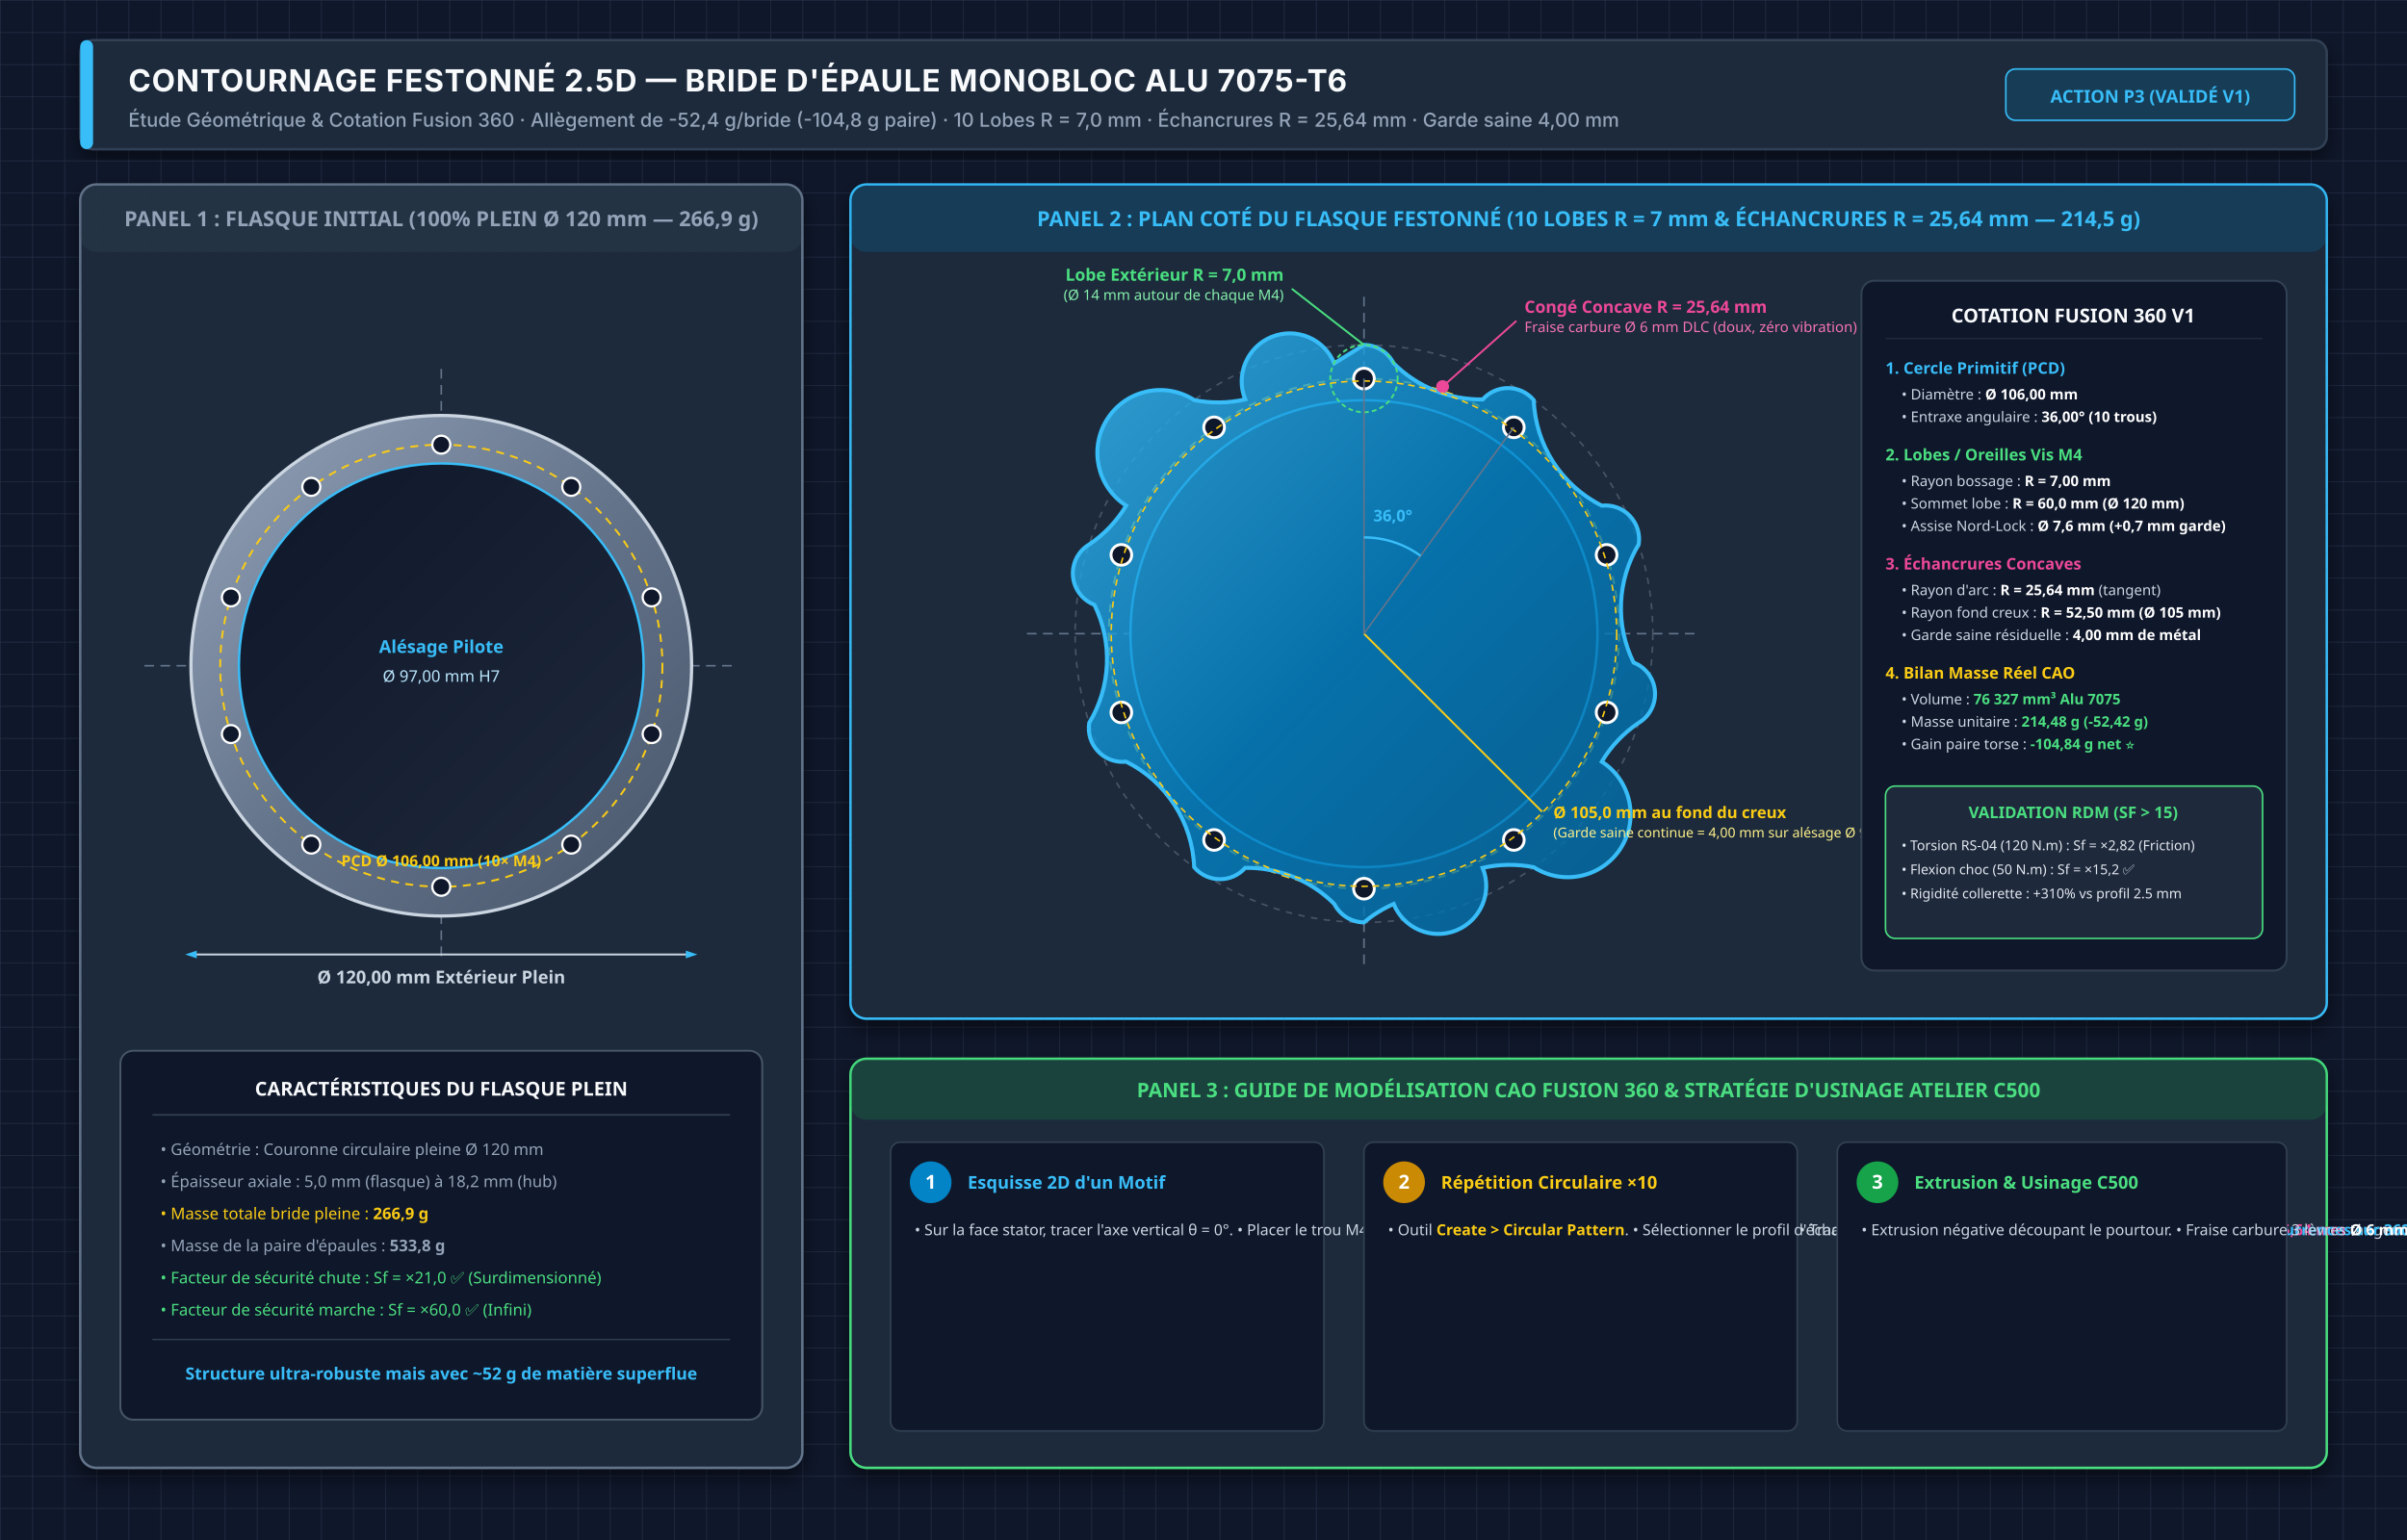
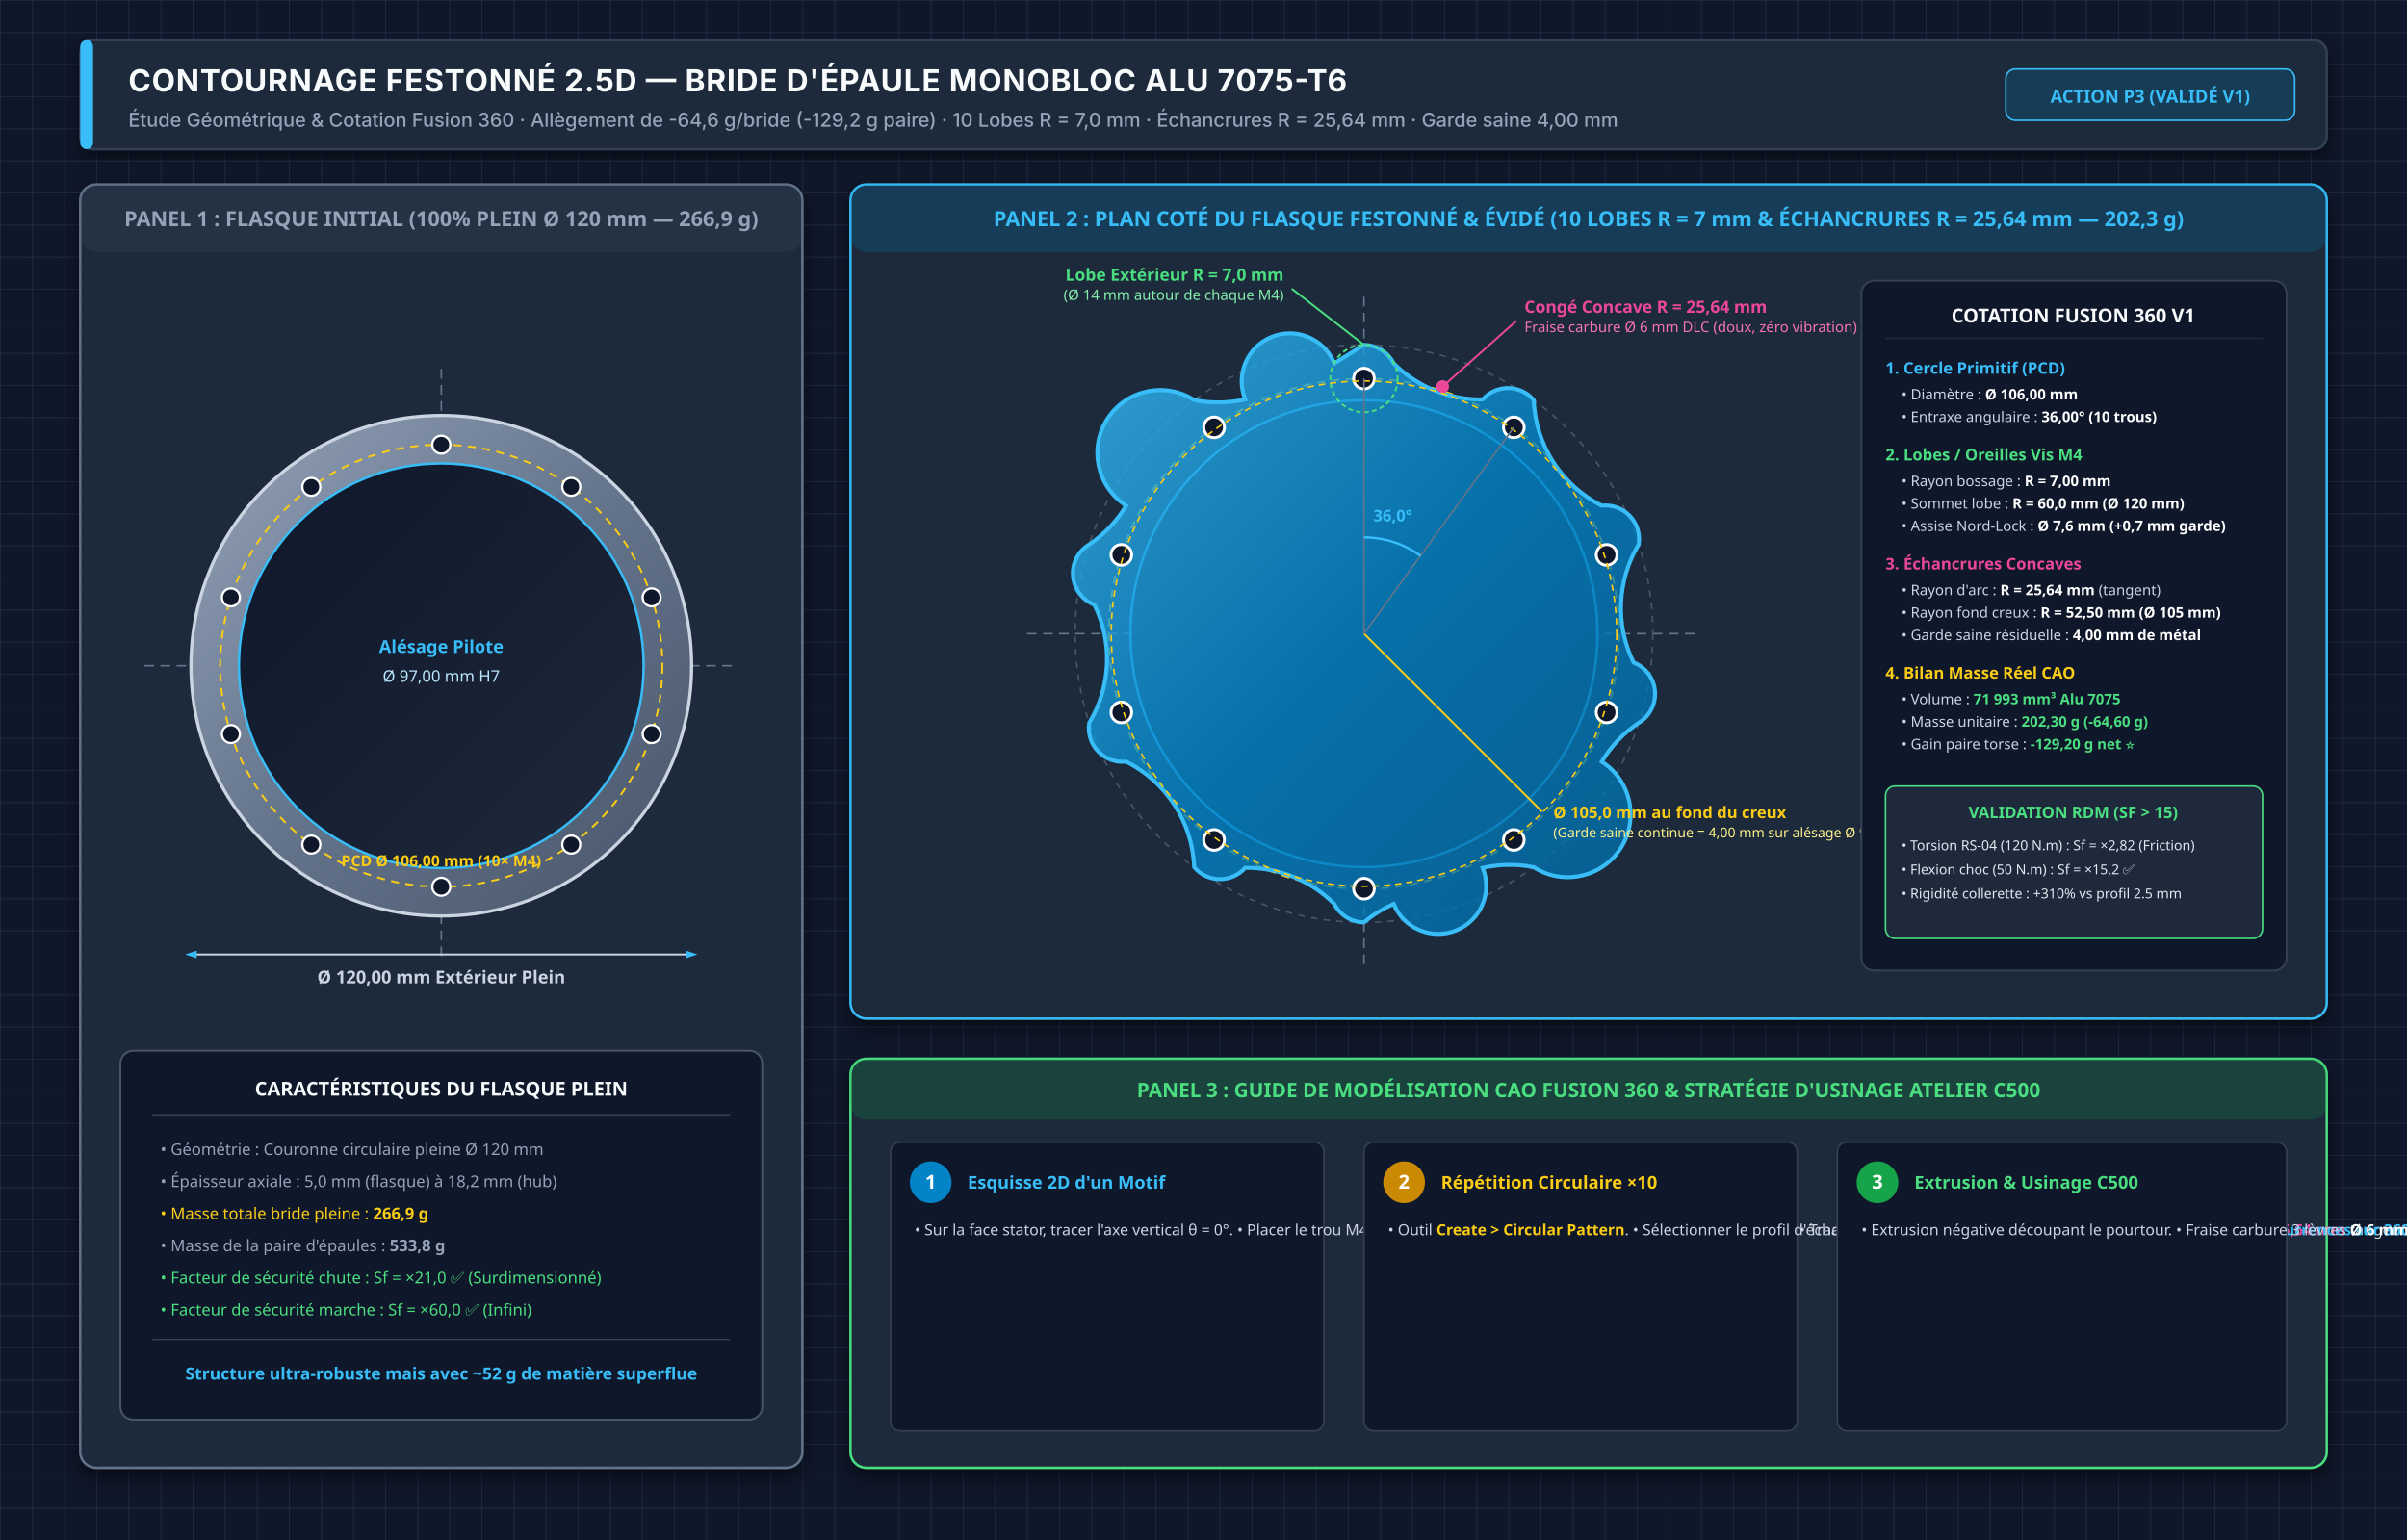
<svg xmlns="http://www.w3.org/2000/svg" viewBox="0 0 1500 960" width="100%" height="100%">
  <defs>
    <pattern id="gridBlueprint" width="20" height="20" patternUnits="userSpaceOnUse">
      <path d="M 20 0 L 0 0 0 20" fill="none" stroke="#2a324b" stroke-width="0.7" />
    </pattern>
    <pattern id="gridFine" width="10" height="10" patternUnits="userSpaceOnUse">
      <path d="M 10 0 L 0 0 0 10" fill="none" stroke="#1e293b" stroke-width="0.4" />
    </pattern>
    <linearGradient id="gradAluPlein" x1="0%" y1="0%" x2="100%" y2="100%">
      <stop offset="0%" stop-color="#94a3b8" />
      <stop offset="50%" stop-color="#64748b" />
      <stop offset="100%" stop-color="#475569" />
    </linearGradient>
    <linearGradient id="gradAluFestonne" x1="0%" y1="0%" x2="100%" y2="100%">
      <stop offset="0%" stop-color="#38bdf8" />
      <stop offset="50%" stop-color="#0284c7" />
      <stop offset="100%" stop-color="#0369a1" />
    </linearGradient>
    <linearGradient id="gradAlesage" x1="0%" y1="0%" x2="100%" y2="100%">
      <stop offset="0%" stop-color="#0f172a" />
      <stop offset="100%" stop-color="#1e293b" />
    </linearGradient>
    <marker id="arrowDimSky" markerWidth="8" markerHeight="8" refX="4" refY="4" orient="auto">
      <path d="M 1 2 L 7 4 L 1 6 Z" fill="#38bdf8" />
    </marker>
    <marker id="arrowRevSky" markerWidth="8" markerHeight="8" refX="4" refY="4" orient="auto-start-reverse">
      <path d="M 1 2 L 7 4 L 1 6 Z" fill="#38bdf8" />
    </marker>
    <marker id="arrowDimYellow" markerWidth="8" markerHeight="8" refX="4" refY="4" orient="auto">
      <path d="M 1 2 L 7 4 L 1 6 Z" fill="#facc15" />
    </marker>
    <marker id="arrowRevYellow" markerWidth="8" markerHeight="8" refX="4" refY="4" orient="auto-start-reverse">
      <path d="M 1 2 L 7 4 L 1 6 Z" fill="#facc15" />
    </marker>
    <marker id="arrowDimGreen" markerWidth="8" markerHeight="8" refX="4" refY="4" orient="auto">
      <path d="M 1 2 L 7 4 L 1 6 Z" fill="#4ade80" />
    </marker>
    <marker id="arrowRevGreen" markerWidth="8" markerHeight="8" refX="4" refY="4" orient="auto-start-reverse">
      <path d="M 1 2 L 7 4 L 1 6 Z" fill="#4ade80" />
    </marker>
    <filter id="shadowBox" x="-10%" y="-10%" width="120%" height="120%">
      <feDropShadow dx="0" dy="6" stdDeviation="6" flood-color="#000000" flood-opacity="0.5" />
    </filter>
  </defs>
  <rect width="1500" height="960" fill="#0f172a" />
  <rect width="1500" height="960" fill="url(#gridBlueprint)" />
  <g transform="translate(50, 25)">
    <rect width="1400" height="68" rx="8" fill="#1e293b" stroke="#334155" stroke-width="1.5" filter="url(#shadowBox)" />
    <rect x="0" y="0" width="8" height="68" rx="4" fill="#38bdf8" />
    <text x="30" y="32" font-family="system-ui, -apple-system, sans-serif" font-size="19" font-weight="bold" fill="#f8fafc" letter-spacing="0.5">
      CONTOURNAGE FESTONNÉ 2.5D — BRIDE D'ÉPAULE MONOBLOC ALU 7075-T6
    </text>
    <text x="30" y="54" font-family="system-ui, -apple-system, sans-serif" font-size="12" font-weight="500" fill="#94a3b8">
-       Étude Géométrique &amp; Cotation Fusion 360 · Allègement de -52,4 g/bride (-104,8 g paire) · 10 Lobes R = 7,0 mm · Échancrures R = 25,64 mm · Garde saine 4,00 mm
+       Étude Géométrique &amp; Cotation Fusion 360 · Allègement de -64,6 g/bride (-129,2 g paire) · 10 Lobes R = 7,0 mm · Échancrures R = 25,64 mm · Garde saine 4,00 mm
    </text>
    <rect x="1200" y="18" width="180" height="32" rx="6" fill="#0284c7" fill-opacity="0.2" stroke="#38bdf8" stroke-width="1" />
    <text x="1290" y="39" text-anchor="middle" font-family="system-ui, sans-serif" font-size="11" font-weight="bold" fill="#38bdf8">
      ACTION P3 (VALIDÉ V1)
    </text>
  </g>
  <g transform="translate(50, 115)">
    <rect width="450" height="800" rx="10" fill="#1e293b" stroke="#64748b" stroke-width="1.5" filter="url(#shadowBox)" />
    <rect width="450" height="800" rx="10" fill="url(#gridFine)" opacity="0.25" />
    <rect x="0" y="0" width="450" height="42" rx="10" fill="#475569" opacity="0.2" />
    <text x="225" y="26" text-anchor="middle" font-family="system-ui, sans-serif" font-size="13" font-weight="bold" fill="#94a3b8">
      PANEL 1 : FLASQUE INITIAL (100% PLEIN Ø 120 mm — 266,9 g)
    </text>
    <g transform="translate(225, 300)">
      <line x1="-185" y1="0" x2="185" y2="0" stroke="#64748b" stroke-width="1" stroke-dasharray="6,4" />
      <line x1="0" y1="-185" x2="0" y2="185" stroke="#64748b" stroke-width="1" stroke-dasharray="6,4" />
      <circle cx="0" cy="0" r="156" fill="url(#gradAluPlein)" stroke="#cbd5e1" stroke-width="2" />
      <circle cx="0" cy="0" r="126.1" fill="url(#gradAlesage)" stroke="#38bdf8" stroke-width="1.5" />
      <circle cx="0" cy="0" r="137.8" fill="none" stroke="#facc15" stroke-width="1.2" stroke-dasharray="5,4" />
      <g fill="#0f172a" stroke="#ffffff" stroke-width="1.4">
        <circle cx="0" cy="-137.8" r="5.6" />
        <circle cx="81.0" cy="-111.5" r="5.6" />
        <circle cx="131.1" cy="-42.6" r="5.6" />
        <circle cx="131.1" cy="42.6" r="5.6" />
        <circle cx="81.0" cy="111.5" r="5.6" />
        <circle cx="0" cy="137.8" r="5.6" />
        <circle cx="-81.0" cy="111.5" r="5.6" />
        <circle cx="-131.1" cy="42.6" r="5.6" />
        <circle cx="-131.1" cy="-42.6" r="5.6" />
        <circle cx="-81.0" cy="-111.5" r="5.6" />
      </g>
      <line x1="-156" y1="180" x2="156" y2="180" stroke="#cbd5e1" stroke-width="1.2" marker-start="url(#arrowRevSky)" marker-end="url(#arrowDimSky)" />
      <text x="0" y="198" text-anchor="middle" font-family="system-ui, sans-serif" font-size="11" font-weight="bold" fill="#cbd5e1">
        Ø 120,00 mm Extérieur Plein
      </text>
      <text x="0" y="-8" text-anchor="middle" font-family="system-ui, sans-serif" font-size="11" font-weight="bold" fill="#38bdf8">
        Alésage Pilote
      </text>
      <text x="0" y="10" text-anchor="middle" font-family="system-ui, sans-serif" font-size="10" fill="#bae6fd">
        Ø 97,00 mm H7
      </text>
      <text x="0" y="125" text-anchor="middle" font-family="system-ui, sans-serif" font-size="9.5" font-weight="bold" fill="#facc15">
        PCD Ø 106,00 mm (10× M4)
      </text>
    </g>
    <g transform="translate(25, 540)">
      <rect width="400" height="230" rx="8" fill="#0f172a" stroke="#475569" stroke-width="1.2" />
      <text x="200" y="28" text-anchor="middle" font-family="system-ui, sans-serif" font-size="12" font-weight="bold" fill="#f8fafc">
        CARACTÉRISTIQUES DU FLASQUE PLEIN
      </text>
      <line x1="20" y1="40" x2="380" y2="40" stroke="#334155" stroke-width="1" />
      <text x="25" y="65" font-family="system-ui, sans-serif" font-size="10" fill="#94a3b8">• Géométrie : Couronne circulaire pleine Ø 120 mm</text>
      <text x="25" y="85" font-family="system-ui, sans-serif" font-size="10" fill="#94a3b8">• Épaisseur axiale : 5,0 mm (flasque) à 18,2 mm (hub)</text>
      <text x="25" y="105" font-family="system-ui, sans-serif" font-size="10" fill="#facc15">• Masse totale bride pleine : <tspan font-weight="bold">266,9 g</tspan>
      </text>
      <text x="25" y="125" font-family="system-ui, sans-serif" font-size="10" fill="#94a3b8">• Masse de la paire d'épaules : <tspan font-weight="bold">533,8 g</tspan>
      </text>
      <text x="25" y="145" font-family="system-ui, sans-serif" font-size="10" fill="#4ade80">• Facteur de sécurité chute : Sf = ×21,0 ✅ (Surdimensionné)</text>
      <text x="25" y="165" font-family="system-ui, sans-serif" font-size="10" fill="#4ade80">• Facteur de sécurité marche : Sf = ×60,0 ✅ (Infini)</text>
      <line x1="20" y1="180" x2="380" y2="180" stroke="#334155" stroke-width="0.8" />
      <text x="200" y="205" text-anchor="middle" font-family="system-ui, sans-serif" font-size="10.5" font-weight="bold" fill="#38bdf8">
        Structure ultra-robuste mais avec ~52 g de matière superflue
      </text>
    </g>
  </g>
  <g transform="translate(530, 115)">
    <rect width="920" height="520" rx="10" fill="#1e293b" stroke="#38bdf8" stroke-width="1.5" filter="url(#shadowBox)" />
    <rect width="920" height="520" rx="10" fill="url(#gridFine)" opacity="0.25" />
    <rect x="0" y="0" width="920" height="42" rx="10" fill="#0284c7" opacity="0.2" />
    <text x="460" y="26" text-anchor="middle" font-family="system-ui, sans-serif" font-size="13" font-weight="bold" fill="#38bdf8">
-       PANEL 2 : PLAN COTÉ DU FLASQUE FESTONNÉ (10 LOBES R = 7 mm &amp; ÉCHANCRURES R = 25,64 mm — 214,5 g)
+       PANEL 2 : PLAN COTÉ DU FLASQUE FESTONNÉ &amp; ÉVIDÉ (10 LOBES R = 7 mm &amp; ÉCHANCRURES R = 25,64 mm — 202,3 g)
    </text>
    <g transform="translate(320, 280)">
      <line x1="-210" y1="0" x2="210" y2="0" stroke="#64748b" stroke-width="1" stroke-dasharray="6,4" />
      <line x1="0" y1="-210" x2="0" y2="210" stroke="#64748b" stroke-width="1" stroke-dasharray="6,4" />
      <circle cx="0" cy="0" r="180" fill="none" stroke="#475569" stroke-width="1" stroke-dasharray="4,4" />
      <circle cx="0" cy="0" r="145.5" fill="url(#gradAlesage)" stroke="#38bdf8" stroke-width="1.5" />
      <circle cx="0" cy="0" r="159.0" fill="none" stroke="#facc15" stroke-width="1.2" stroke-dasharray="5,4" />
      <path d="         M 0,-180         A 21 21 0 0 1 18.5,-168.5         A 76.9 76.9 0 0 0 74.0,-146.0         A 21 21 0 0 1 105.8,-145.6         A 76.9 76.9 0 0 0 148.2,-79.8         A 21 21 0 0 1 171.2,-55.6         A 76.9 76.9 0 0 0 168.0,18.0         A 21 21 0 0 1 171.2,55.6         A 76.9 76.9 0 0 0 148.2,79.8         A 21 21 0 0 1 105.8,145.6         A 76.9 76.9 0 0 0 74.0,146.0         A 21 21 0 0 1 18.5,168.5         A 76.9 76.9 0 0 0 0,180         A 21 21 0 0 1 -18.5,168.5         A 76.9 76.9 0 0 0 -74.0,146.0         A 21 21 0 0 1 -105.8,145.6         A 76.9 76.9 0 0 0 -148.2,79.8         A 21 21 0 0 1 -171.2,55.6         A 76.9 76.9 0 0 0 -168.0,-18.0         A 21 21 0 0 1 -171.2,-55.6         A 76.9 76.9 0 0 0 -148.2,-79.8         A 21 21 0 0 1 -105.8,-145.6         A 76.9 76.9 0 0 0 -74.0,-146.0         A 21 21 0 0 1 -18.5,-168.5         Z       " fill="url(#gradAluFestonne)" stroke="#38bdf8" stroke-width="2.5" fill-opacity="0.8" />
      <g fill="#0f172a" stroke="#ffffff" stroke-width="1.8">
        <circle cx="0" cy="-159" r="6.45" />
        <circle cx="93.4" cy="-128.6" r="6.45" />
        <circle cx="151.2" cy="-49.1" r="6.45" />
        <circle cx="151.2" cy="49.1" r="6.45" />
        <circle cx="93.4" cy="128.6" r="6.45" />
        <circle cx="0" cy="159" r="6.45" />
        <circle cx="-93.4" cy="128.6" r="6.45" />
        <circle cx="-151.2" cy="49.1" r="6.45" />
        <circle cx="-151.2" cy="-49.1" r="6.45" />
        <circle cx="-93.4" cy="-128.6" r="6.45" />
      </g>
      <circle cx="0" cy="-159" r="21" fill="none" stroke="#4ade80" stroke-width="1.2" stroke-dasharray="3,2" />
      <line x1="0" y1="-180" x2="-45" y2="-215" stroke="#4ade80" stroke-width="1.2" />
      <text x="-50" y="-220" text-anchor="end" font-family="system-ui, sans-serif" font-size="10.5" font-weight="bold" fill="#4ade80">
        Lobe Extérieur R = 7,0 mm
      </text>
      <text x="-50" y="-208" text-anchor="end" font-family="system-ui, sans-serif" font-size="9" fill="#86efac">
        (Ø 14 mm autour de chaque M4)
      </text>
      <circle cx="49" cy="-154" r="4" fill="#ec4899" />
      <line x1="49" y1="-154" x2="95" y2="-195" stroke="#ec4899" stroke-width="1.2" />
      <text x="100" y="-200" text-anchor="start" font-family="system-ui, sans-serif" font-size="10.5" font-weight="bold" fill="#ec4899">
        Congé Concave R = 25,64 mm
      </text>
      <text x="100" y="-188" text-anchor="start" font-family="system-ui, sans-serif" font-size="9" fill="#f472b6">
        Fraise carbure Ø 6 mm DLC (doux, zéro vibration)
      </text>
      <circle cx="0" cy="0" r="157.5" fill="none" stroke="#facc15" stroke-width="1" stroke-dasharray="4,3" />
      <line x1="0" y1="0" x2="111" y2="111" stroke="#facc15" stroke-width="1.2" />
      <text x="118" y="115" font-family="system-ui, sans-serif" font-size="10" font-weight="bold" fill="#facc15">
        Ø 105,0 mm au fond du creux
      </text>
      <text x="118" y="127" font-family="system-ui, sans-serif" font-size="8.5" fill="#fef08a">
        (Garde saine continue = 4,00 mm sur alésage Ø 97 mm)
      </text>
      <line x1="0" y1="0" x2="0" y2="-159" stroke="#64748b" stroke-width="1" />
      <line x1="0" y1="0" x2="93.4" y2="-128.6" stroke="#64748b" stroke-width="1" />
      <path d="M 0,-60 A 60 60 0 0 1 35.3,-48.5" fill="none" stroke="#38bdf8" stroke-width="1.5" />
      <text x="18" y="-70" text-anchor="middle" font-family="system-ui, sans-serif" font-size="10" font-weight="bold" fill="#38bdf8">
        36,0°
      </text>
    </g>
    <g transform="translate(630, 60)">
      <rect width="265" height="430" rx="8" fill="#0f172a" stroke="#334155" stroke-width="1.2" />
      <text x="132" y="26" text-anchor="middle" font-family="system-ui, sans-serif" font-size="12" font-weight="bold" fill="#f8fafc">
        COTATION FUSION 360 V1
      </text>
      <line x1="15" y1="36" x2="250" y2="36" stroke="#1e293b" stroke-width="1" />
      <text x="15" y="58" font-family="system-ui, sans-serif" font-size="10" font-weight="bold" fill="#38bdf8">1. Cercle Primitif (PCD)</text>
      <text x="25" y="74" font-family="system-ui, sans-serif" font-size="9" fill="#cbd5e1">• Diamètre : <tspan font-weight="bold" fill="#ffffff">Ø 106,00 mm</tspan>
      </text>
      <text x="25" y="88" font-family="system-ui, sans-serif" font-size="9" fill="#cbd5e1">• Entraxe angulaire : <tspan font-weight="bold" fill="#ffffff">36,00° (10 trous)</tspan>
      </text>
      <text x="15" y="112" font-family="system-ui, sans-serif" font-size="10" font-weight="bold" fill="#4ade80">2. Lobes / Oreilles Vis M4</text>
      <text x="25" y="128" font-family="system-ui, sans-serif" font-size="9" fill="#cbd5e1">• Rayon bossage : <tspan font-weight="bold" fill="#ffffff">R = 7,00 mm</tspan>
      </text>
      <text x="25" y="142" font-family="system-ui, sans-serif" font-size="9" fill="#cbd5e1">• Sommet lobe : <tspan font-weight="bold" fill="#ffffff">R = 60,0 mm (Ø 120 mm)</tspan>
      </text>
      <text x="25" y="156" font-family="system-ui, sans-serif" font-size="9" fill="#cbd5e1">• Assise Nord-Lock : <tspan font-weight="bold" fill="#ffffff">Ø 7,6 mm (+0,7 mm garde)</tspan>
      </text>
      <text x="15" y="180" font-family="system-ui, sans-serif" font-size="10" font-weight="bold" fill="#ec4899">3. Échancrures Concaves</text>
      <text x="25" y="196" font-family="system-ui, sans-serif" font-size="9" fill="#cbd5e1">• Rayon d'arc : <tspan font-weight="bold" fill="#ffffff">R = 25,64 mm</tspan> (tangent)</text>
      <text x="25" y="210" font-family="system-ui, sans-serif" font-size="9" fill="#cbd5e1">• Rayon fond creux : <tspan font-weight="bold" fill="#ffffff">R = 52,50 mm (Ø 105 mm)</tspan>
      </text>
      <text x="25" y="224" font-family="system-ui, sans-serif" font-size="9" fill="#cbd5e1">• Garde saine résiduelle : <tspan font-weight="bold" fill="#ffffff">4,00 mm de métal</tspan>
      </text>
      <text x="15" y="248" font-family="system-ui, sans-serif" font-size="10" font-weight="bold" fill="#facc15">4. Bilan Masse Réel CAO</text>
-       <text x="25" y="264" font-family="system-ui, sans-serif" font-size="9" fill="#cbd5e1">• Volume : <tspan font-weight="bold" fill="#4ade80">76 327 mm³ Alu 7075</tspan>
-       </text>
-       <text x="25" y="278" font-family="system-ui, sans-serif" font-size="9" fill="#cbd5e1">• Masse unitaire : <tspan font-weight="bold" fill="#4ade80">214,48 g (-52,42 g)</tspan>
-       </text>
-       <text x="25" y="292" font-family="system-ui, sans-serif" font-size="9" fill="#cbd5e1">• Gain paire torse : <tspan font-weight="bold" fill="#4ade80">-104,84 g net ⭐</tspan>
+       <text x="25" y="264" font-family="system-ui, sans-serif" font-size="9" fill="#cbd5e1">• Volume : <tspan font-weight="bold" fill="#4ade80">71 993 mm³ Alu 7075</tspan>
+       </text>
+       <text x="25" y="278" font-family="system-ui, sans-serif" font-size="9" fill="#cbd5e1">• Masse unitaire : <tspan font-weight="bold" fill="#4ade80">202,30 g (-64,60 g)</tspan>
+       </text>
+       <text x="25" y="292" font-family="system-ui, sans-serif" font-size="9" fill="#cbd5e1">• Gain paire torse : <tspan font-weight="bold" fill="#4ade80">-129,20 g net ⭐</tspan>
      </text>
      <rect x="15" y="315" width="235" height="95" rx="6" fill="#1e293b" stroke="#4ade80" stroke-width="1" />
      <text x="132" y="335" text-anchor="middle" font-family="system-ui, sans-serif" font-size="10" font-weight="bold" fill="#4ade80">
        VALIDATION RDM (SF &gt; 15)
      </text>
      <text x="25" y="355" font-family="system-ui, sans-serif" font-size="8.5" fill="#e2e8f0">• Torsion RS-04 (120 N.m) : Sf = ×2,82 (Friction)</text>
      <text x="25" y="370" font-family="system-ui, sans-serif" font-size="8.5" fill="#e2e8f0">• Flexion choc (50 N.m) : Sf = ×15,2 ✅</text>
      <text x="25" y="385" font-family="system-ui, sans-serif" font-size="8.5" fill="#e2e8f0">• Rigidité collerette : +310% vs profil 2.5 mm</text>
    </g>
  </g>
  <g transform="translate(530, 660)">
    <rect width="920" height="255" rx="10" fill="#1e293b" stroke="#4ade80" stroke-width="1.5" filter="url(#shadowBox)" />
    <rect x="0" y="0" width="920" height="38" rx="10" fill="#16a34a" opacity="0.2" />
    <text x="460" y="24" text-anchor="middle" font-family="system-ui, sans-serif" font-size="12.5" font-weight="bold" fill="#4ade80">
      PANEL 3 : GUIDE DE MODÉLISATION CAO FUSION 360 &amp; STRATÉGIE D'USINAGE ATELIER C500
    </text>
    <g transform="translate(25, 52)">
      <rect width="270" height="180" rx="6" fill="#0f172a" stroke="#334155" stroke-width="1" />
      <rect x="12" y="12" width="26" height="26" rx="13" fill="#0284c7" />
      <text x="25" y="29" text-anchor="middle" font-family="system-ui, sans-serif" font-size="12" font-weight="bold" fill="#ffffff">1</text>
      <text x="48" y="29" font-family="system-ui, sans-serif" font-size="11" font-weight="bold" fill="#38bdf8">Esquisse 2D d'un Motif</text>
      <text x="15" y="58" font-family="system-ui, sans-serif" font-size="9.5" fill="#cbd5e1">
        • Sur la face stator, tracer l'axe vertical θ = 0°.<br />
        • Placer le trou M4 à <tspan font-weight="bold" fill="#facc15">Y = 53,0 mm</tspan>.<br />
        • Tracer le cercle de bossage de <tspan font-weight="bold" fill="#4ade80">Ø 14,0 mm</tspan>.<br />
        • Tracer le 2e trou M4 à θ = 36,0°.<br />
        • Raccorder par l'arc tangent <tspan font-weight="bold" fill="#ec4899">R = 25,64 mm</tspan> tangent aux deux bossages (garde 4,00 mm).
      </text>
      <g transform="translate(295, 0)">
        <rect width="270" height="180" rx="6" fill="#0f172a" stroke="#334155" stroke-width="1" />
        <rect x="12" y="12" width="26" height="26" rx="13" fill="#ca8a04" />
        <text x="25" y="29" text-anchor="middle" font-family="system-ui, sans-serif" font-size="12" font-weight="bold" fill="#ffffff">2</text>
        <text x="48" y="29" font-family="system-ui, sans-serif" font-size="11" font-weight="bold" fill="#facc15">Répétition Circulaire ×10</text>
        <text x="15" y="58" font-family="system-ui, sans-serif" font-size="9.5" fill="#cbd5e1">
          • Outil <tspan fill="#facc15" font-weight="bold">Create &gt; Circular Pattern</tspan>.<br />
          • Sélectionner le profil d'échancrure.<br />
          • Axe : centre de l'alésage Ø 97 mm.<br />
          • Quantité : <tspan font-weight="bold" fill="#38bdf8">10 occurrences sur 360°</tspan>.<br />
          • L'esquisse génère la marguerite fermée à 10 festons.
        </text>
      </g>
      <g transform="translate(590, 0)">
        <rect width="280" height="180" rx="6" fill="#0f172a" stroke="#334155" stroke-width="1" />
        <rect x="12" y="12" width="26" height="26" rx="13" fill="#16a34a" />
        <text x="25" y="29" text-anchor="middle" font-family="system-ui, sans-serif" font-size="12" font-weight="bold" fill="#ffffff">3</text>
        <text x="48" y="29" font-family="system-ui, sans-serif" font-size="11" font-weight="bold" fill="#4ade80">Extrusion &amp; Usinage C500</text>
        <text x="15" y="58" font-family="system-ui, sans-serif" font-size="9.5" fill="#cbd5e1">
          • Extrusion négative découpant le pourtour.<br />
          • Fraise carbure 3 lèvres <tspan font-weight="bold" fill="#ffffff">Ø 6 mm DLC</tspan>.<br />
          • <tspan font-weight="bold" fill="#34d399">Contournage 2.5D continu sans reprise</tspan>.<br />
          • Ébavurage conique <tspan font-weight="bold" fill="#facc15">0,3 mm × 45°</tspan> sur tout le profil festonné des deux côtés.
        </text>
      </g>
    </g>
  </g>
</svg>
